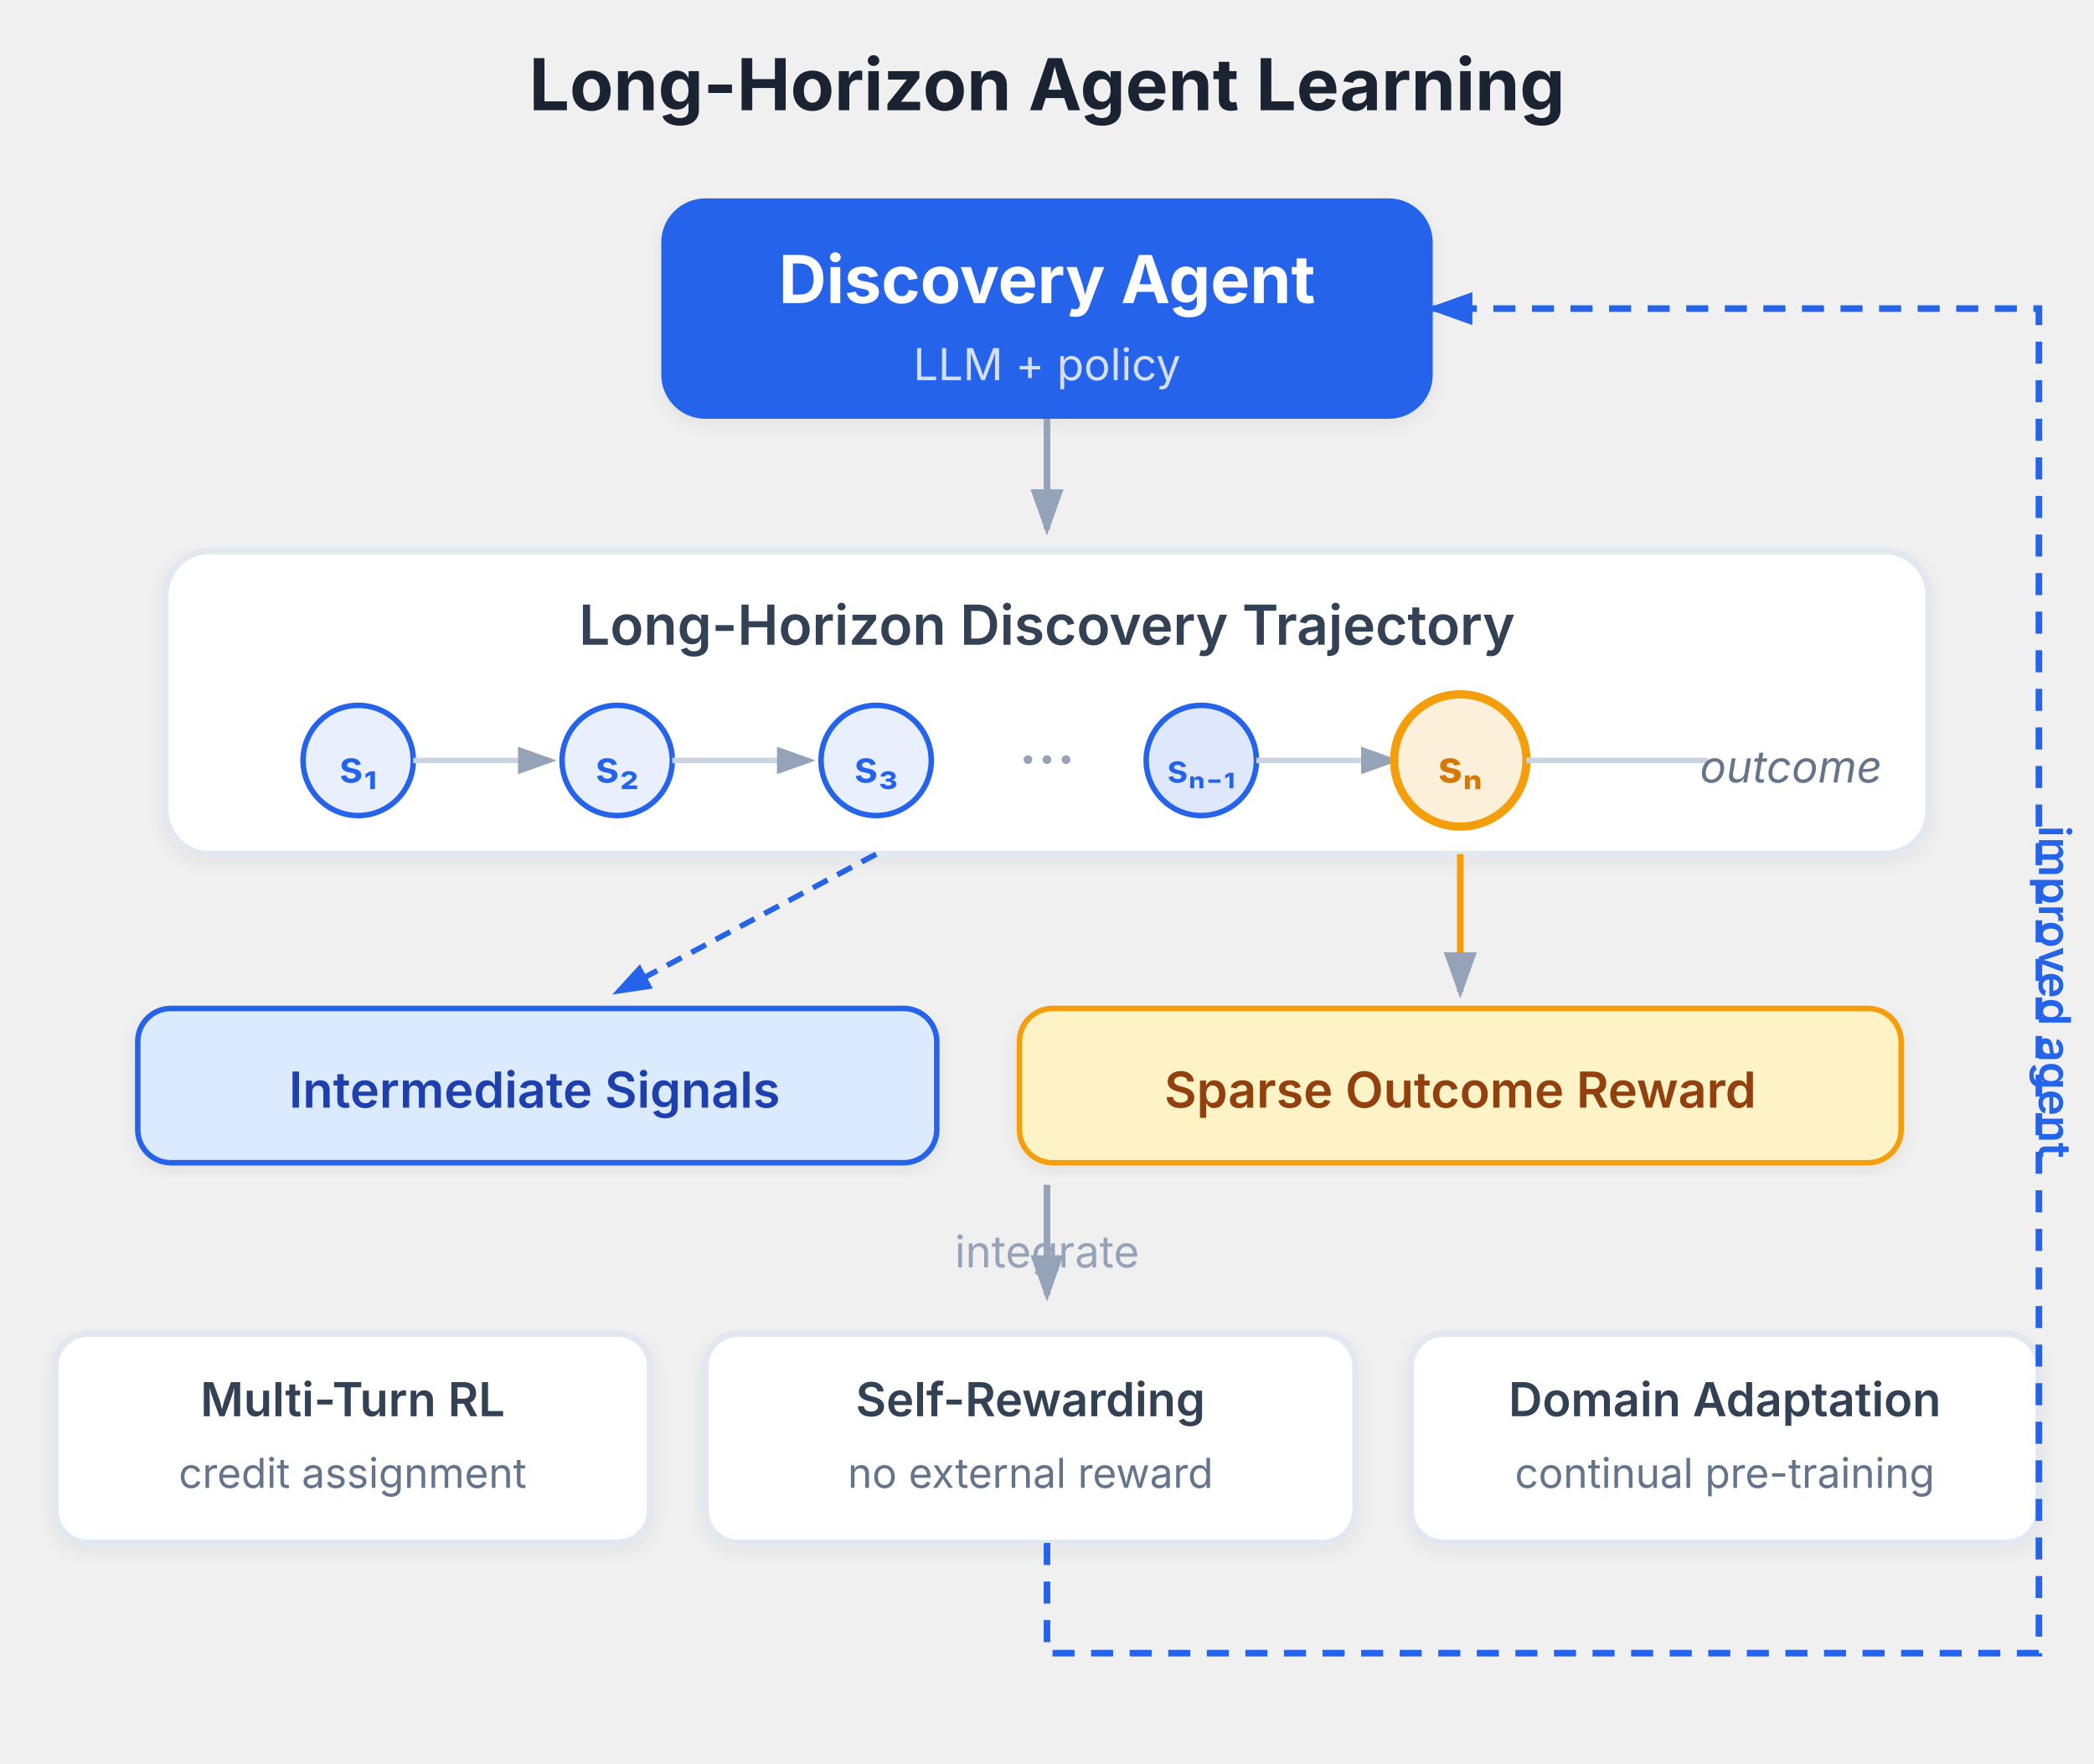
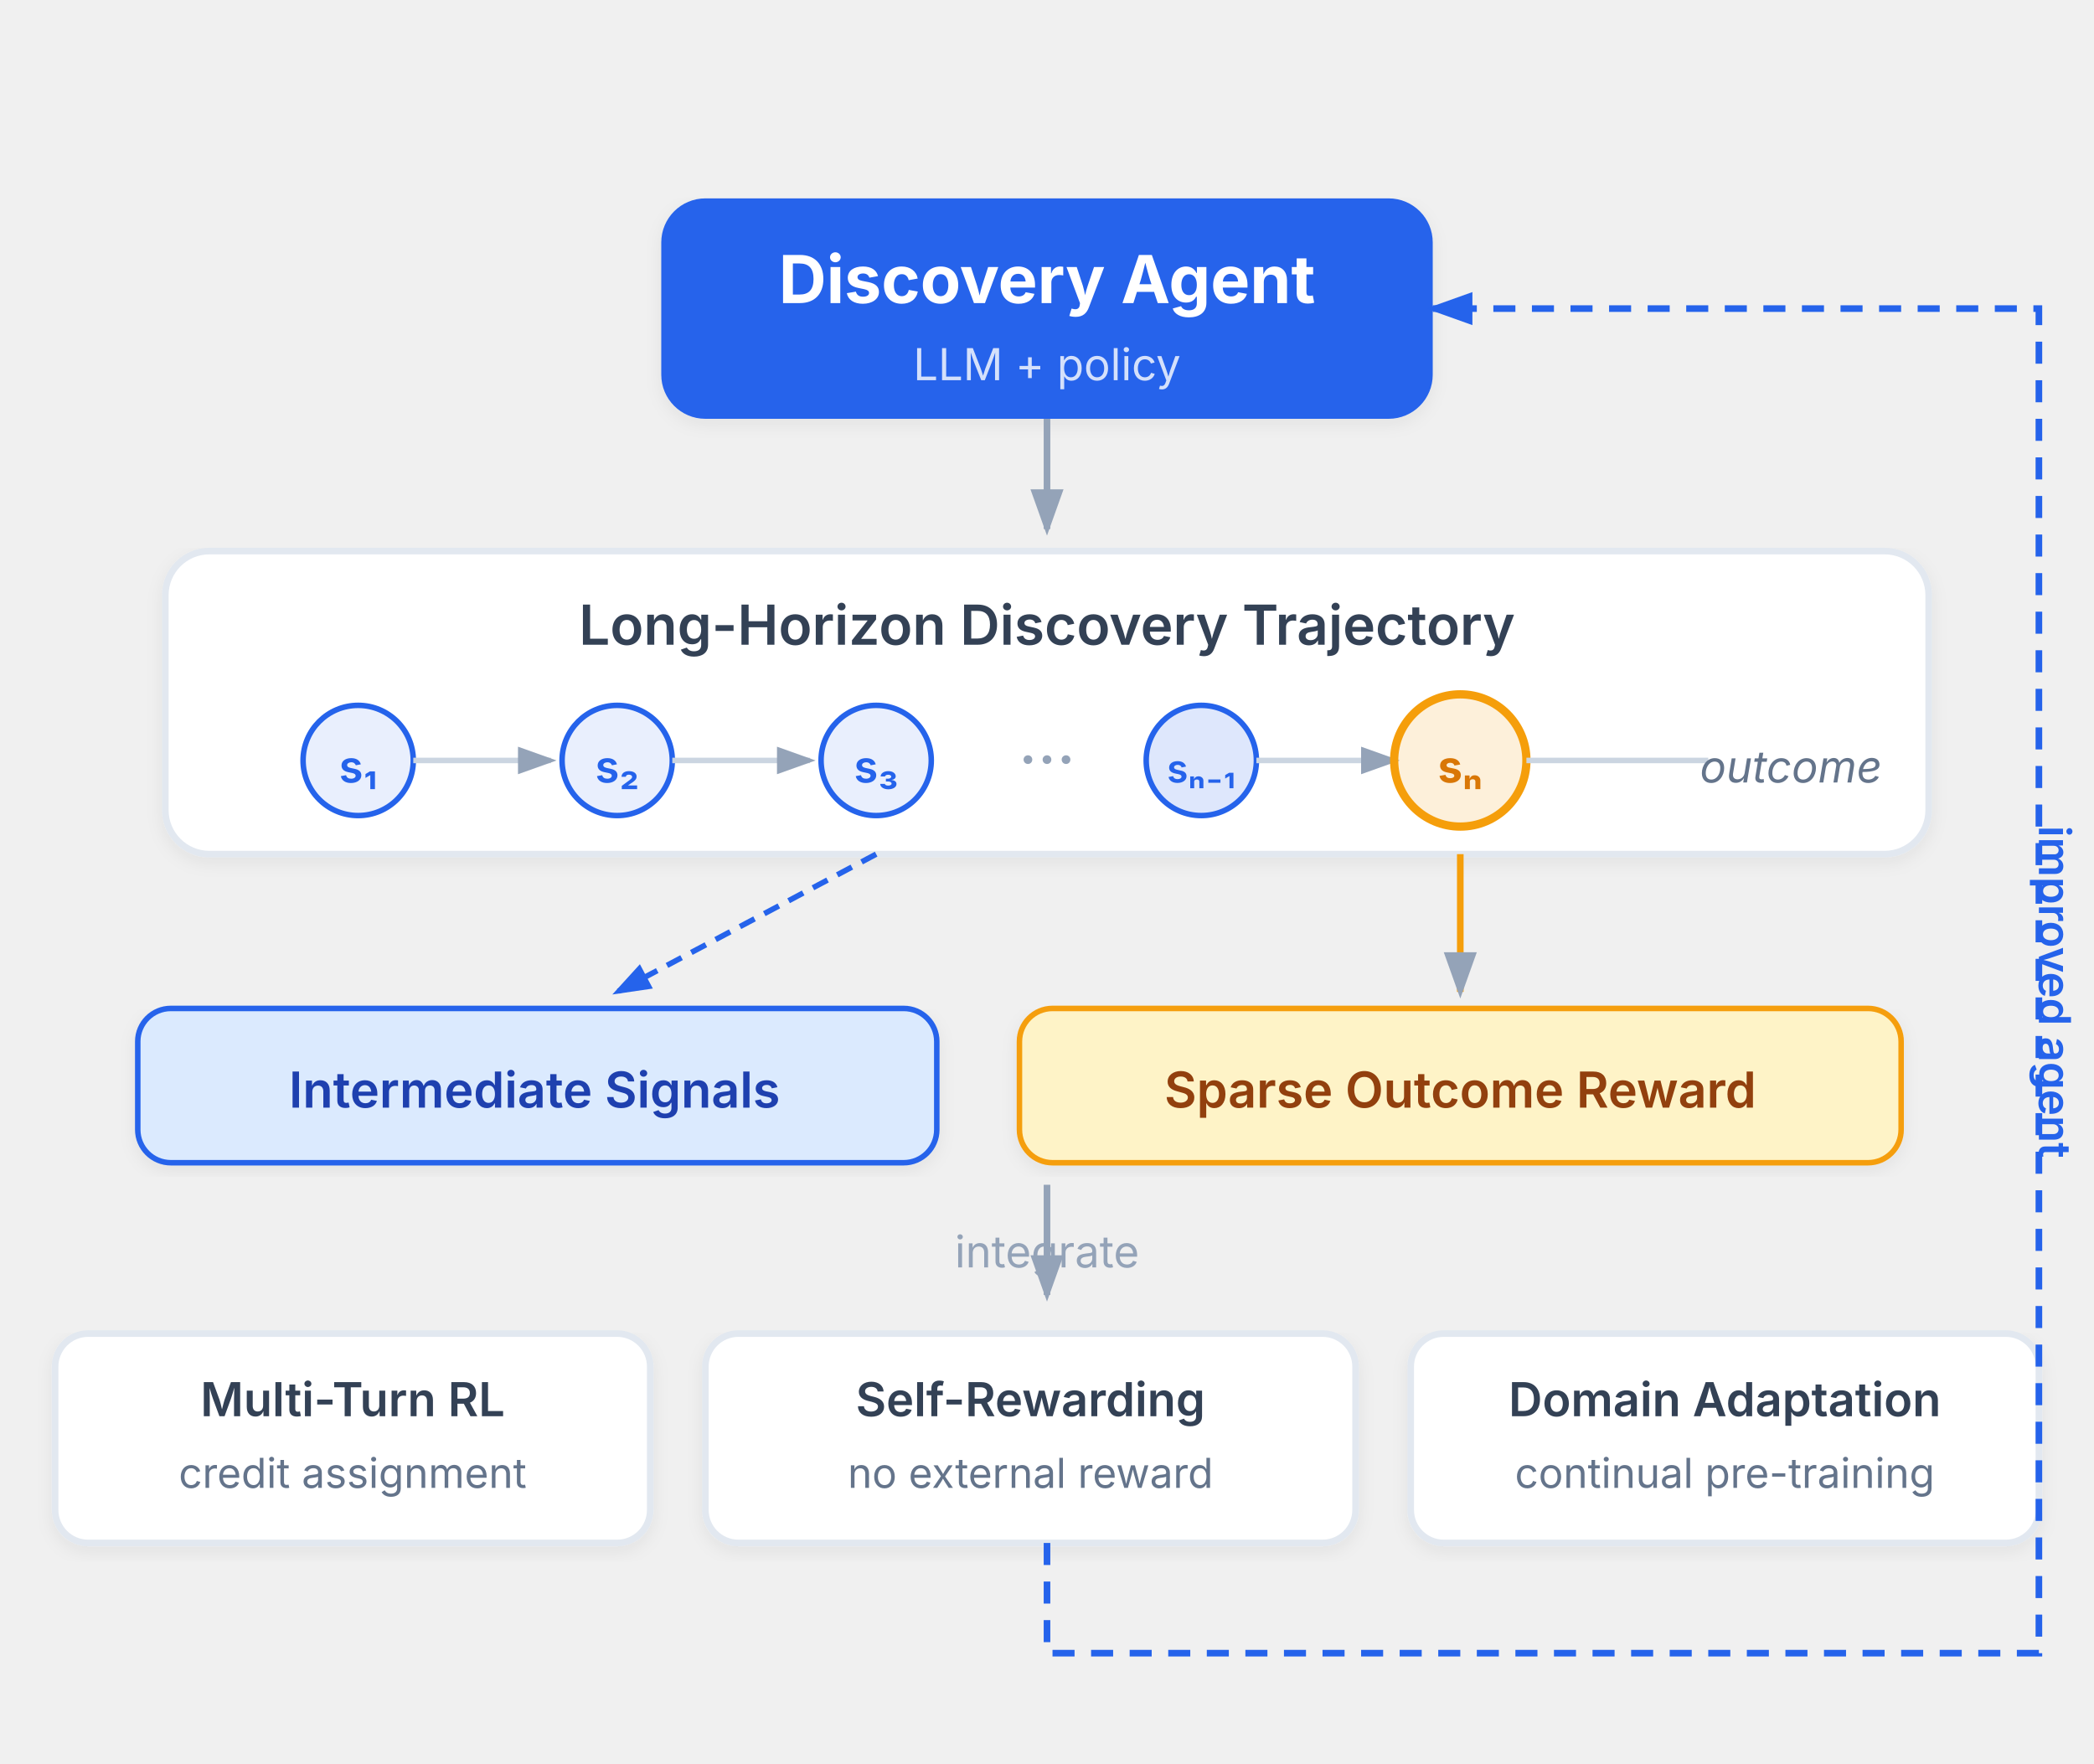
<svg xmlns="http://www.w3.org/2000/svg" viewBox="0 0 380 320" font-family="Inter, -apple-system, sans-serif">
  <defs>
    <marker id="arr" markerWidth="7" markerHeight="5" refX="6" refY="2.5" orient="auto">
      <polygon points="0 0, 7 2.5, 0 5" fill="#94a3b8" />
    </marker>
    <marker id="arrBlue" markerWidth="7" markerHeight="5" refX="6" refY="2.5" orient="auto">
      <polygon points="0 0, 7 2.5, 0 5" fill="#2563eb" />
    </marker>
    <filter id="sh" x="-3%" y="-3%" width="106%" height="112%">
      <feDropShadow dx="0" dy="1" stdDeviation="1.5" flood-opacity="0.06" />
    </filter>
  </defs>
-   <text x="190" y="20" text-anchor="middle" font-size="13" font-weight="700" fill="#1a2332">Long-Horizon Agent Learning</text>
  <rect x="120" y="36" width="140" height="40" rx="8" fill="#2563eb" filter="url(#sh)" />
  <text x="190" y="55" text-anchor="middle" font-size="12" font-weight="700" fill="white">Discovery Agent</text>
  <text x="190" y="69" text-anchor="middle" font-size="8" fill="rgba(255,255,255,0.8)">LLM + policy</text>
  <line x1="190" y1="76" x2="190" y2="96" stroke="#94a3b8" stroke-width="1.2" marker-end="url(#arr)" />
  <rect x="30" y="100" width="320" height="55" rx="8" fill="white" stroke="#e2e8f0" stroke-width="1.2" filter="url(#sh)" />
  <text x="190" y="117" text-anchor="middle" font-size="10" font-weight="600" fill="#334155">Long-Horizon Discovery Trajectory</text>
  <circle cx="65" cy="138" r="10" fill="#2563eb" fill-opacity="0.1" stroke="#2563eb" stroke-width="1" />
  <text x="65" y="142" text-anchor="middle" font-size="8" font-weight="600" fill="#2563eb">s₁</text>
  <line x1="75" y1="138" x2="100" y2="138" stroke="#cbd5e1" stroke-width="1" marker-end="url(#arr)" />
  <circle cx="112" cy="138" r="10" fill="#2563eb" fill-opacity="0.1" stroke="#2563eb" stroke-width="1" />
  <text x="112" y="142" text-anchor="middle" font-size="8" font-weight="600" fill="#2563eb">s₂</text>
  <line x1="122" y1="138" x2="147" y2="138" stroke="#cbd5e1" stroke-width="1" marker-end="url(#arr)" />
  <circle cx="159" cy="138" r="10" fill="#2563eb" fill-opacity="0.1" stroke="#2563eb" stroke-width="1" />
  <text x="159" y="142" text-anchor="middle" font-size="8" font-weight="600" fill="#2563eb">s₃</text>
  <text x="190" y="142" text-anchor="middle" font-size="12" fill="#94a3b8">···</text>
  <circle cx="218" cy="138" r="10" fill="#2563eb" fill-opacity="0.15" stroke="#2563eb" stroke-width="1" />
  <text x="218" y="142" text-anchor="middle" font-size="7" font-weight="600" fill="#2563eb">sₙ₋₁</text>
  <line x1="228" y1="138" x2="253" y2="138" stroke="#cbd5e1" stroke-width="1" marker-end="url(#arr)" />
  <circle cx="265" cy="138" r="12" fill="#f59e0b" fill-opacity="0.15" stroke="#f59e0b" stroke-width="1.5" />
  <text x="265" y="142" text-anchor="middle" font-size="8" font-weight="700" fill="#d97706">sₙ</text>
  <line x1="277" y1="138" x2="310" y2="138" stroke="#cbd5e1" stroke-width="1" />
  <text x="325" y="142" text-anchor="middle" font-size="8" fill="#64748b" font-style="italic">outcome</text>
  <line x1="265" y1="155" x2="265" y2="180" stroke="#f59e0b" stroke-width="1.2" marker-end="url(#arr)" />
  <rect x="185" y="183" width="160" height="28" rx="6" fill="#fef3c7" stroke="#f59e0b" stroke-width="1" filter="url(#sh)" />
  <text x="265" y="201" text-anchor="middle" font-size="9" font-weight="600" fill="#92400e">Sparse Outcome Reward</text>
  <line x1="159" y1="155" x2="112" y2="180" stroke="#2563eb" stroke-width="1" stroke-dasharray="3,2" marker-end="url(#arrBlue)" />
  <rect x="25" y="183" width="145" height="28" rx="6" fill="#dbeafe" stroke="#2563eb" stroke-width="1" filter="url(#sh)" />
  <text x="97" y="201" text-anchor="middle" font-size="9" font-weight="600" fill="#1e40af">Intermediate Signals</text>
  <line x1="190" y1="215" x2="190" y2="235" stroke="#94a3b8" stroke-width="1.2" marker-end="url(#arr)" />
  <text x="190" y="230" text-anchor="middle" font-size="8" fill="#94a3b8">integrate</text>
  <rect x="10" y="242" width="108" height="38" rx="6" fill="white" stroke="#e2e8f0" stroke-width="1.2" filter="url(#sh)" />
  <text x="64" y="257" text-anchor="middle" font-size="8.5" font-weight="600" fill="#334155">Multi-Turn RL</text>
  <text x="64" y="270" text-anchor="middle" font-size="7.5" fill="#64748b">credit assignment</text>
  <rect x="128" y="242" width="118" height="38" rx="6" fill="white" stroke="#e2e8f0" stroke-width="1.2" filter="url(#sh)" />
  <text x="187" y="257" text-anchor="middle" font-size="8.5" font-weight="600" fill="#334155">Self-Rewarding</text>
  <text x="187" y="270" text-anchor="middle" font-size="7.5" fill="#64748b">no external reward</text>
  <rect x="256" y="242" width="114" height="38" rx="6" fill="white" stroke="#e2e8f0" stroke-width="1.2" filter="url(#sh)" />
  <text x="313" y="257" text-anchor="middle" font-size="8.5" font-weight="600" fill="#334155">Domain Adaptation</text>
  <text x="313" y="270" text-anchor="middle" font-size="7.5" fill="#64748b">continual pre-training</text>
  <path d="M 190,280 L 190,300 L 370,300 L 370,56 L 260,56" fill="none" stroke="#2563eb" stroke-width="1.2" stroke-dasharray="4,3" marker-end="url(#arrBlue)" />
  <text x="370" y="180" text-anchor="middle" font-size="8" fill="#2563eb" font-weight="600" transform="rotate(90, 370, 180)">improved agent</text>
</svg>
